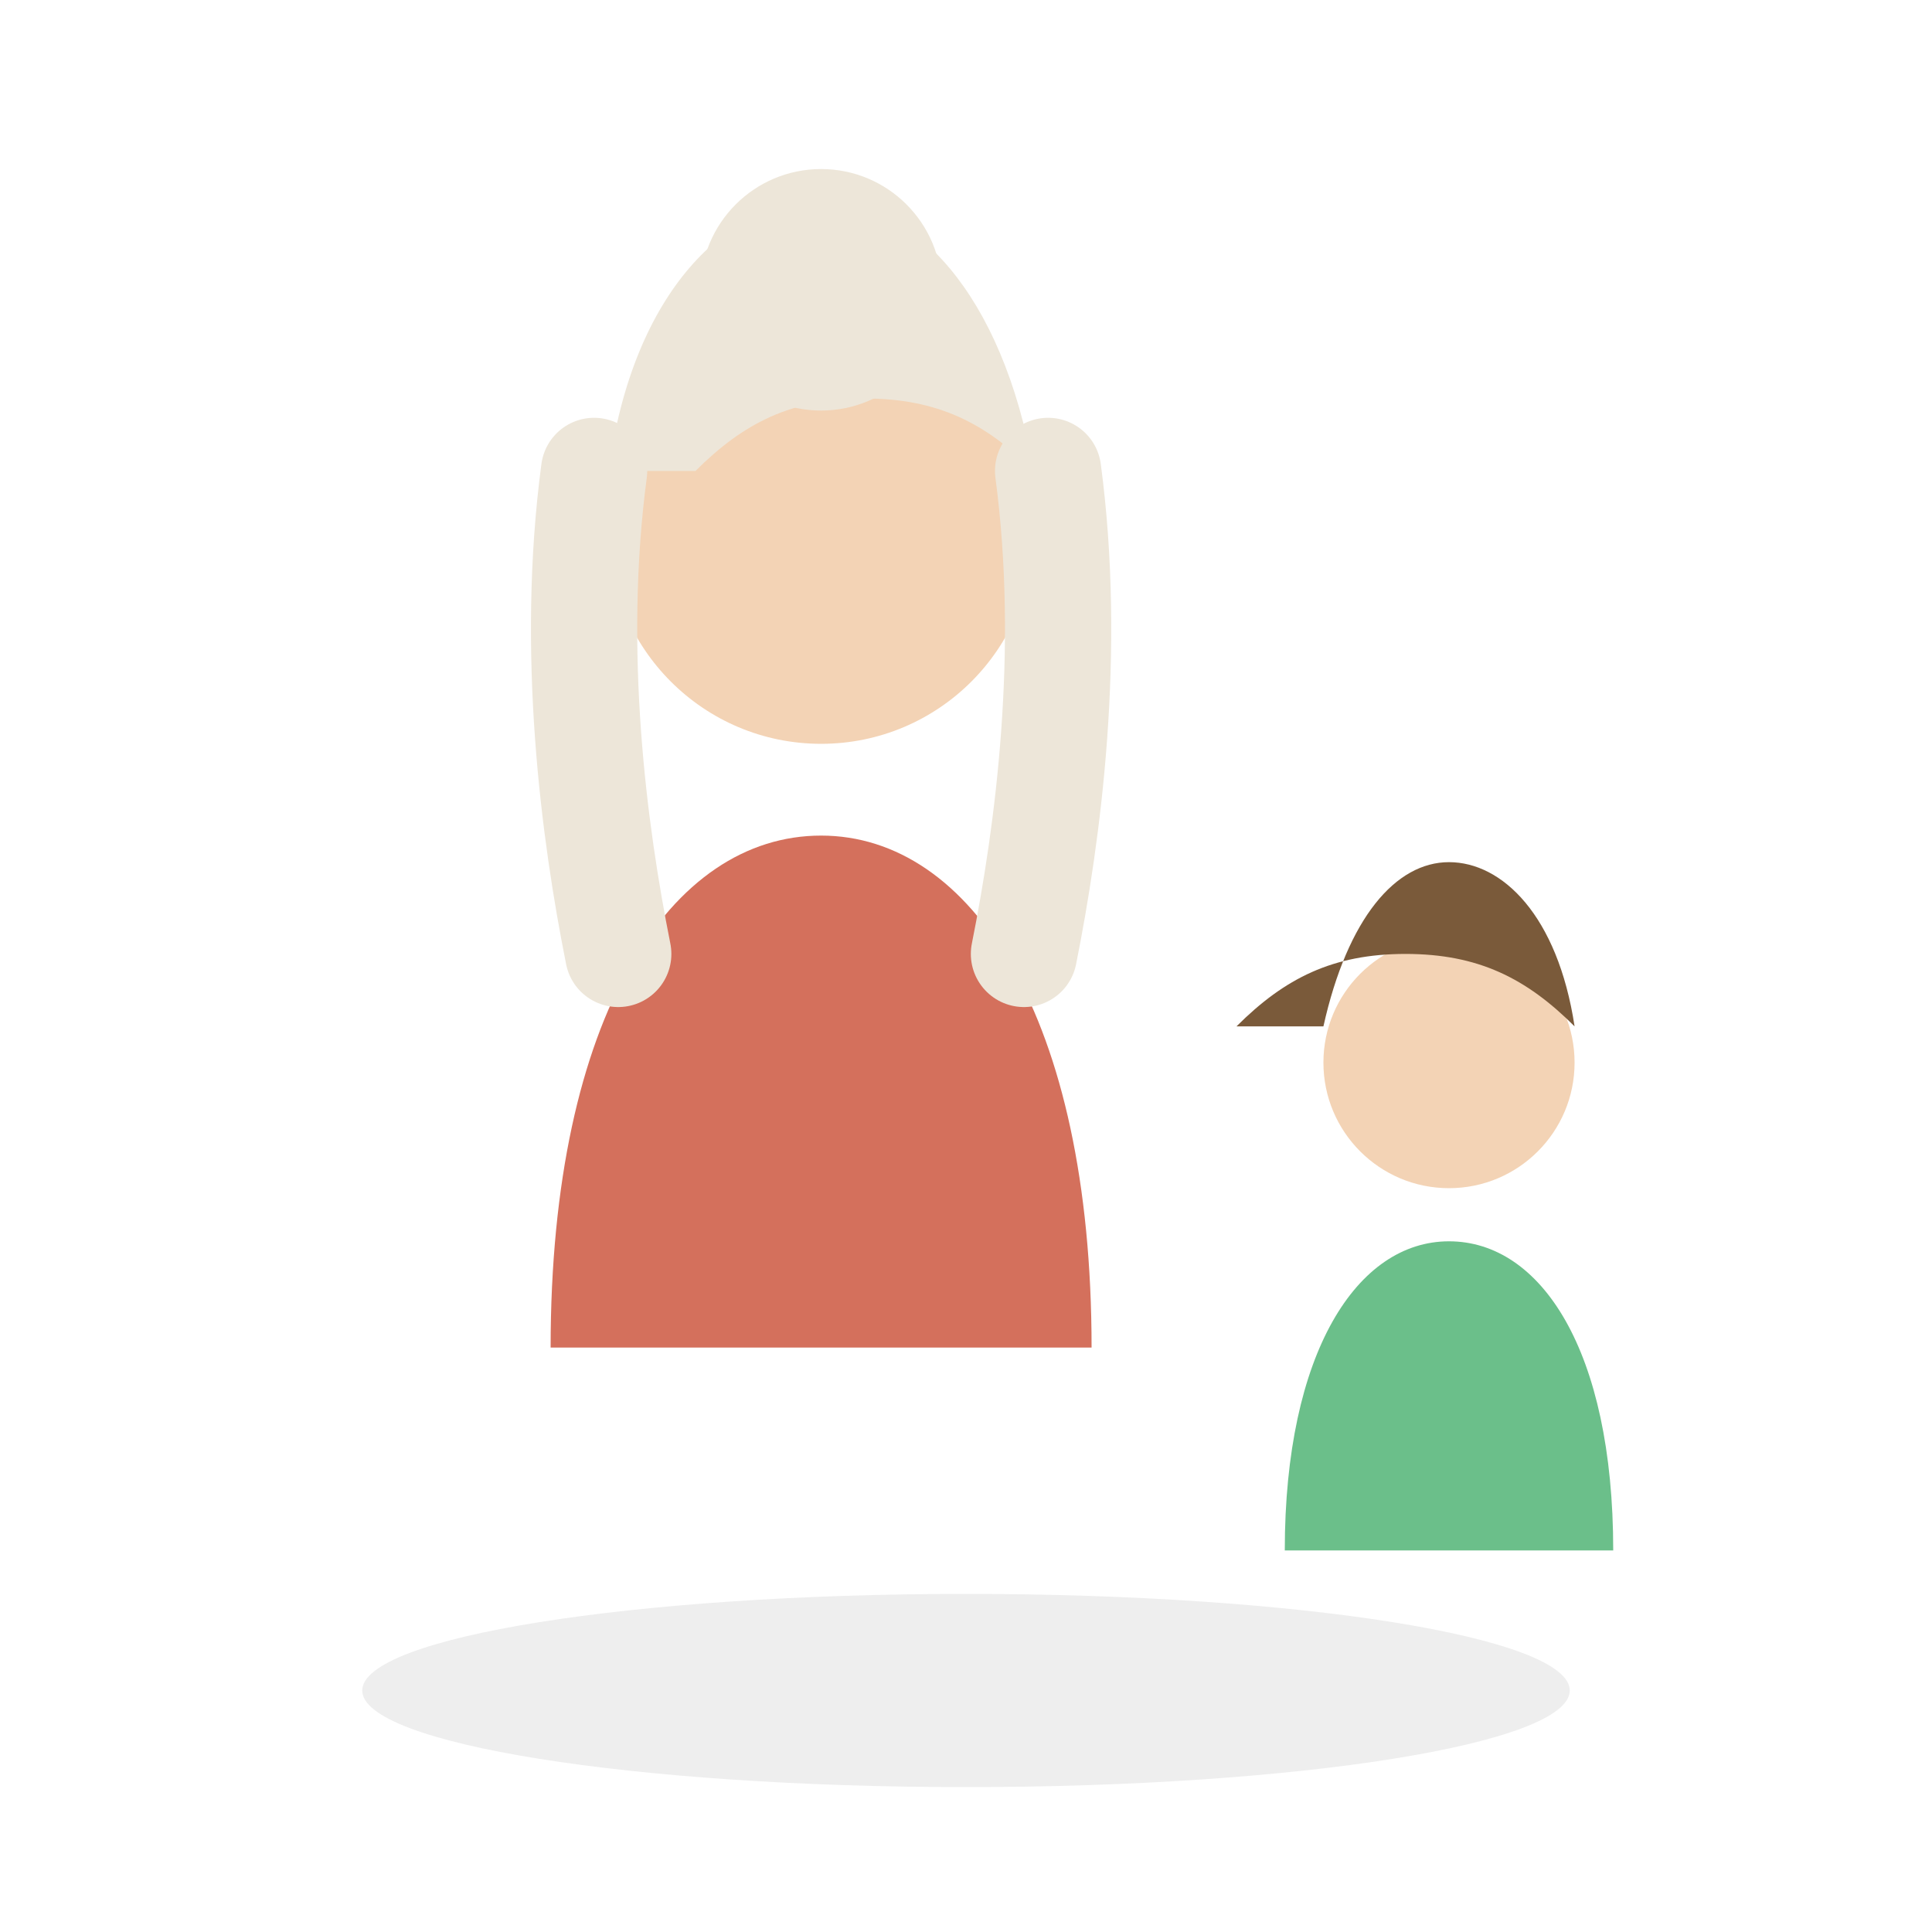
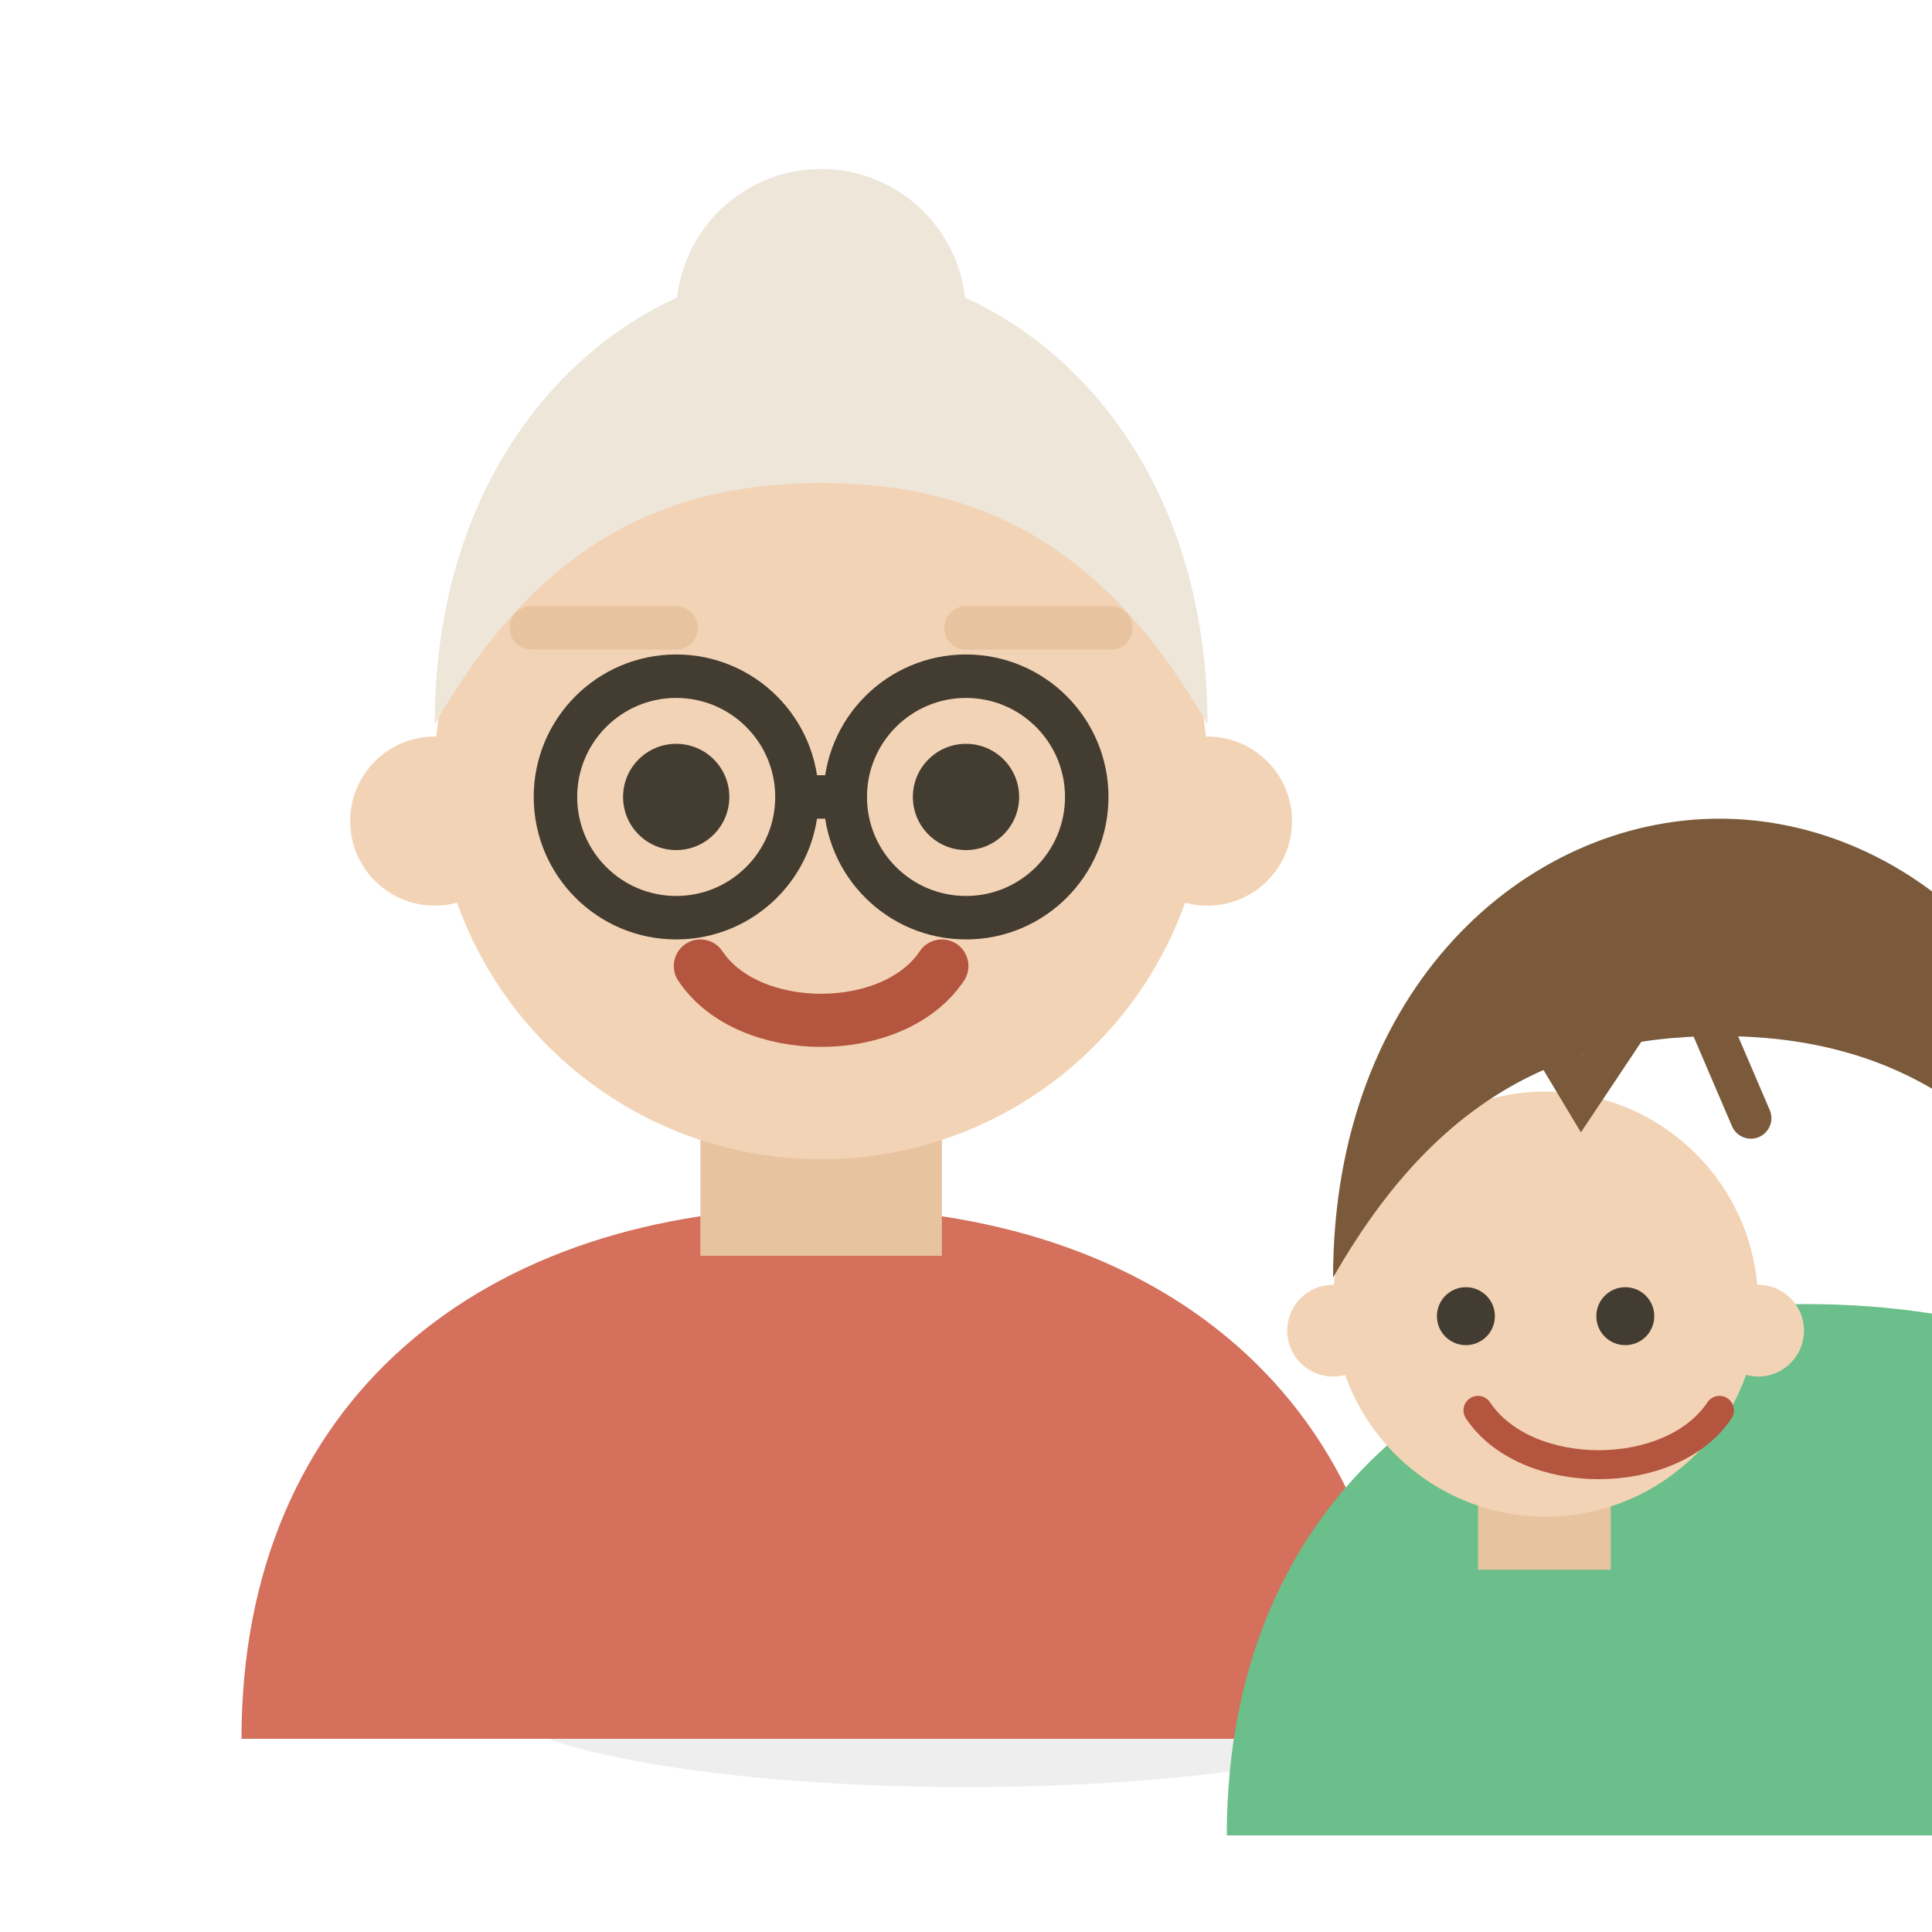
<svg xmlns="http://www.w3.org/2000/svg" viewBox="0 0 80 80" width="80" height="80" role="img" aria-label="할머니">
-   <ellipse cx="40" cy="70" rx="25" ry="4" fill="#000" opacity=".07" />
-   <circle cx="34" cy="22" r="8.8" fill="#F3D3B5" />
-   <path d="M22.8 55.8c0-13.8 5.0-21.2 11.2-21.2s11.2 7.5 11.2 21.2z" fill="#D4705C" />
-   <path d="M25.2 19.5c1-7.5 5.0-11.2 8.8-11.2s7.5 3.8 8.8 11.2c-2-2-4-3-7-3s-5 1-7 3z" fill="#EDE6D9" />
-   <path d="M24.6 19.5c-1 7.5 0 15.0 1 20.0M43.4 19.5c1 7.5 0 15.0-1 20.0" stroke="#EDE6D9" stroke-width="4.4" stroke-linecap="round" fill="none" />
-   <circle cx="34" cy="12" r="5" fill="#EDE6D9" />
-   <circle cx="60" cy="44" r="5.2" fill="#F3D3B5" />
-   <path d="M53.2 64.2c0-8.2 3.0-12.8 6.8-12.8s6.8 4.5 6.8 12.8z" fill="#6BBF8A" />
-   <path d="M54.8 42.5c1-4.5 3.0-6.8 5.2-6.8s4.5 2.2 5.2 6.8c-2-2-4-3-7-3s-5 1-7 3z" fill="#7A5A3A" />
+   <ellipse cx="40" cy="70" rx="20" ry="4" fill="#000" opacity=".07" />
+   <path d="M10.0 72.0c0-14 10-22 24-22s24 8 24 22z" fill="#D4705C" />
+   <rect x="29.0" y="42.0" width="10.0" height="10.0" fill="#E8C3A0" />
+   <circle cx="34" cy="32" r="16.0" fill="#F3D3B5" />
+   <circle cx="18.0" cy="34.0" r="3.5" fill="#F3D3B5" />
+   <circle cx="50.0" cy="34.0" r="3.5" fill="#F3D3B5" />
+   <path d="M18.0 30.0c0-12 8-19 16-19s16 7 16 19c-4-7-9-10-16-10s-12 3-16 10z" fill="#EDE6D9" />
+   <circle cx="34" cy="13.0" r="6.0" fill="#EDE6D9" />
+   <circle cx="28.0" cy="33.0" r="2.2" fill="#433C31" />
+   <circle cx="40.0" cy="33.0" r="2.2" fill="#433C31" />
+   <path d="M29.0 40.0c2 3 8 3 10 0" stroke="#B4553F" stroke-width="2.2" stroke-linecap="round" fill="none" />
+   <g fill="none" stroke="#433C31" stroke-width="1.8">
+     <circle cx="28.0" cy="33.0" r="5.0" />
+     <circle cx="40.0" cy="33.0" r="5.0" />
+     <path d="M33.0 33.0h2.0" />
+   </g>
+   <path d="M22.0 26.0h6M40.0 26.0h6" stroke="#E8C3A0" stroke-width="1.8" stroke-linecap="round" />
+   <path d="M50.8 76.0c0-14 10-22 24-22s24 8 24 22z" fill="#6BBF8A" />
+   <rect x="61.2" y="59.5" width="5.5" height="5.5" fill="#E8C3A0" />
+   <circle cx="64" cy="54" r="8.8" fill="#F3D3B5" />
+   <circle cx="55.2" cy="55.1" r="1.9" fill="#F3D3B5" />
+   <circle cx="72.8" cy="55.1" r="1.9" fill="#F3D3B5" />
+   <path d="M55.2 52.9c0-12 8-19 16-19s16 7 16 19c-4-7-9-10-16-10s-12 3-16 10z" fill="#7A5A3A" />
+   <path d="M58.5 46.3l4-6 3 5 4-6 3 7" stroke="#7A5A3A" stroke-width="1.7" stroke-linecap="round" fill="none" />
+   <circle cx="60.7" cy="54.5" r="1.2" fill="#433C31" />
+   <circle cx="67.3" cy="54.5" r="1.2" fill="#433C31" />
+   <path d="M61.2 58.4c2 3 8 3 10 0" stroke="#B4553F" stroke-width="1.2" stroke-linecap="round" fill="none" />
</svg>
